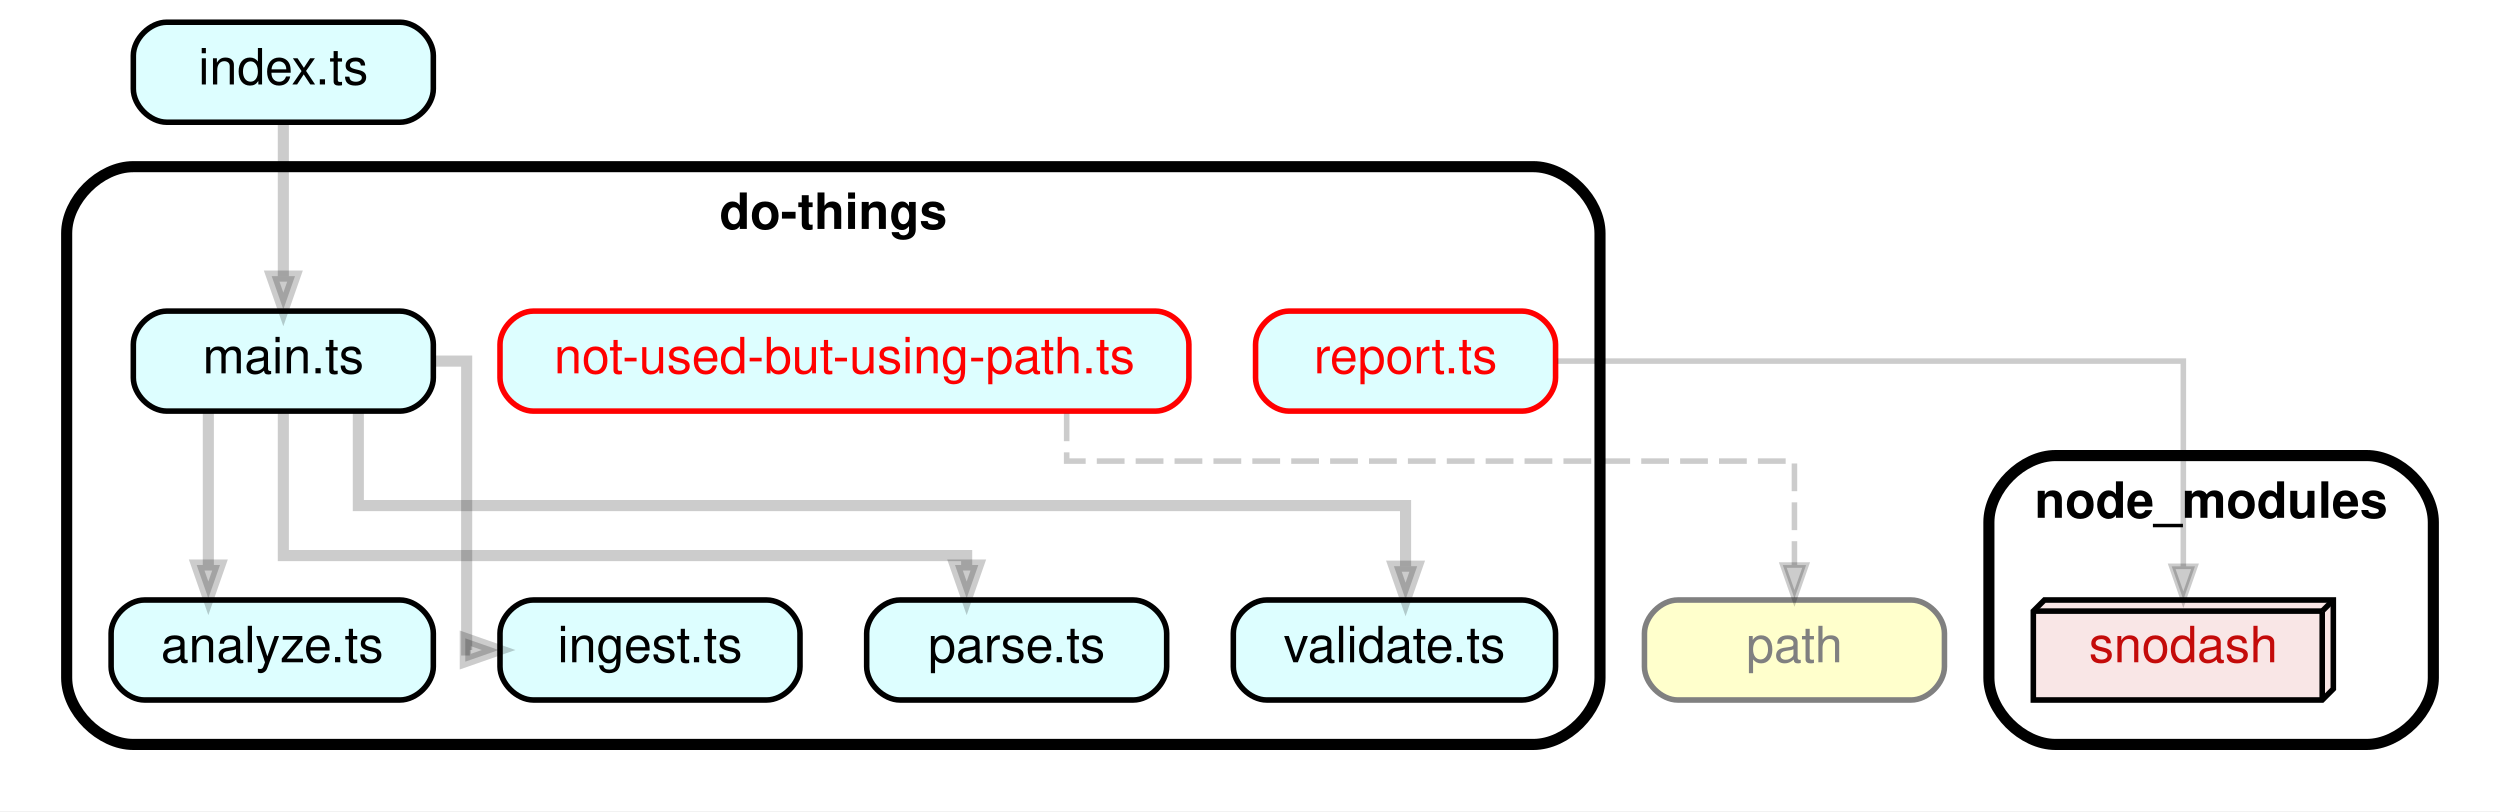
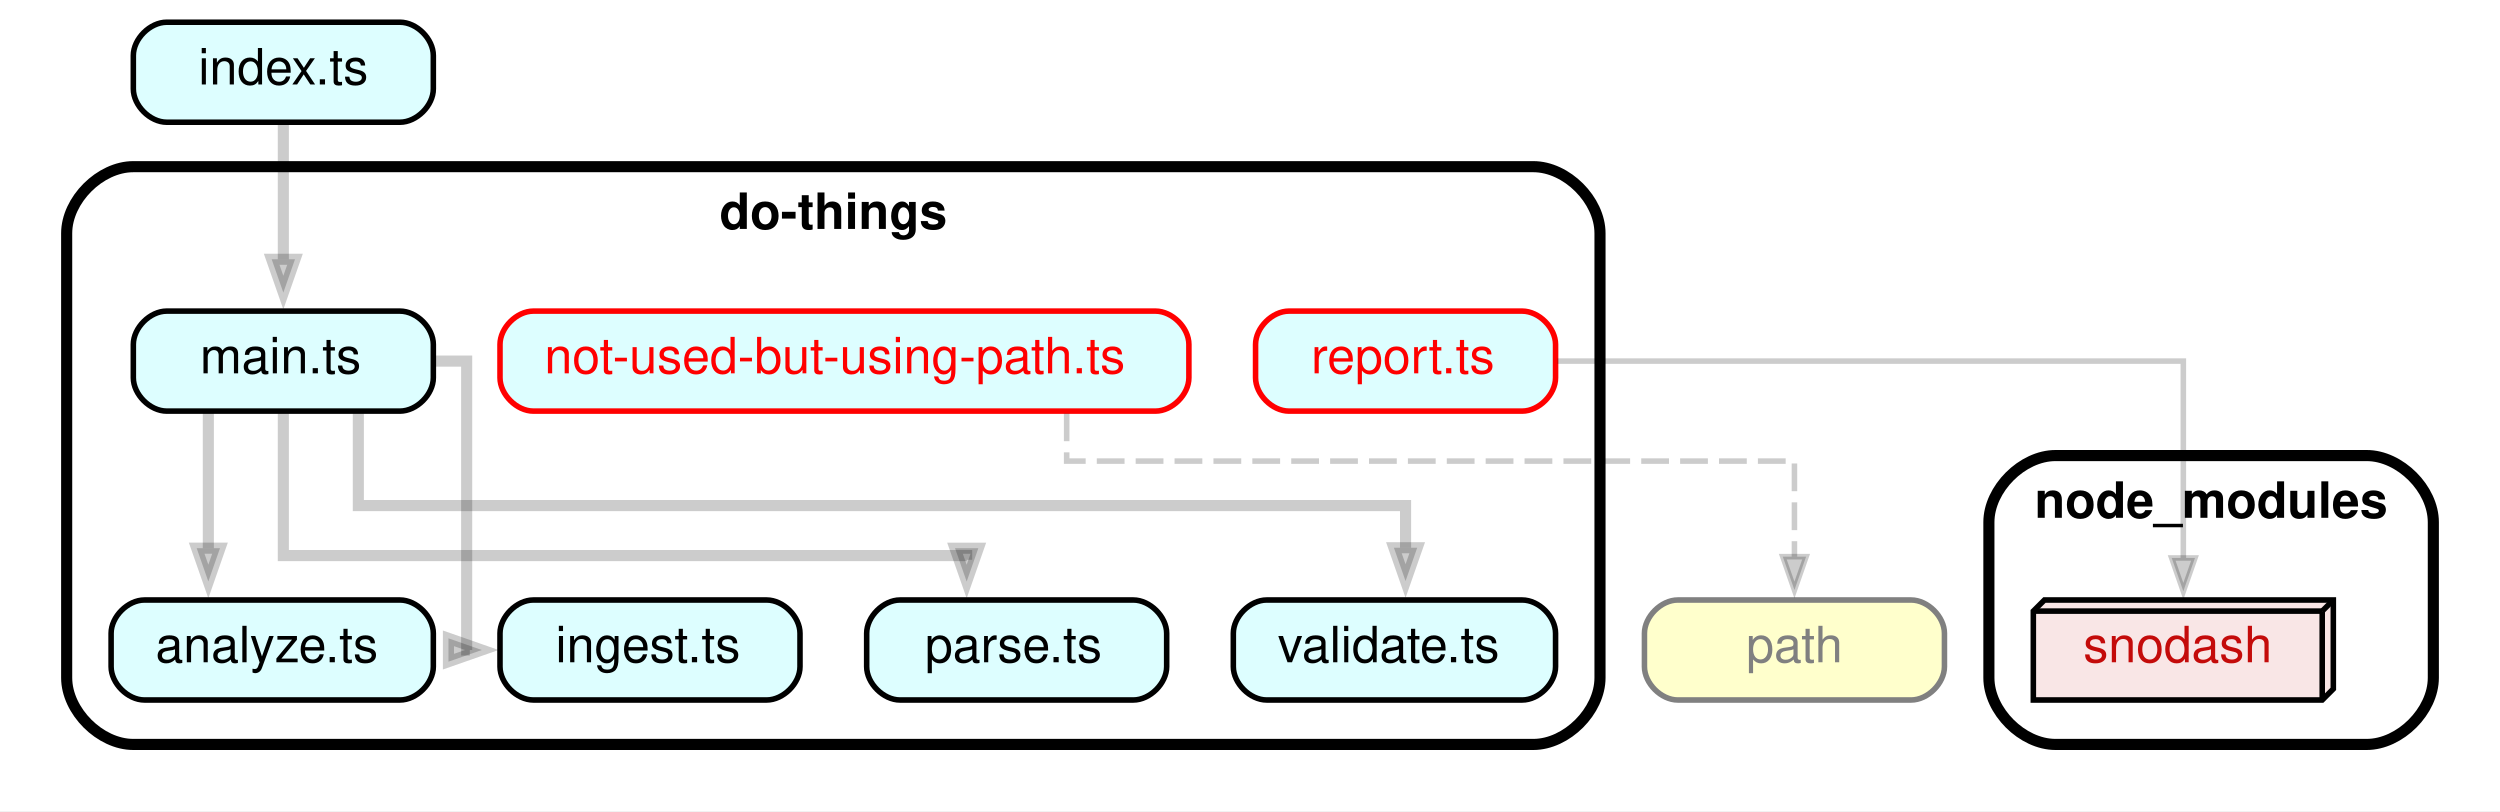
<svg xmlns="http://www.w3.org/2000/svg" xmlns:xlink="http://www.w3.org/1999/xlink" width="450pt" height="146pt" viewBox="0.00 0.00 450.00 146.00">
  <g id="graph0" class="graph" transform="scale(1 1) rotate(0) translate(4 142)">
-     <polygon fill="white" stroke="transparent" points="-4,4 -4,-142 446,-142 446,4 -4,4" />
+     <polygon fill="white" stroke="none" points="-4,4 -4,-142 446,-142 446,4 -4,4" />
    <g id="clust1" class="cluster">
      <path fill="#ffffff" stroke="black" stroke-width="2" d="M20,-8C20,-8 272,-8 272,-8 278,-8 284,-14 284,-20 284,-20 284,-100 284,-100 284,-106 278,-112 272,-112 272,-112 20,-112 20,-112 14,-112 8,-106 8,-100 8,-100 8,-20 8,-20 8,-14 14,-8 20,-8" />
      <text text-anchor="middle" x="146" y="-100.8" font-family="Helvetica,sans-Serif" font-weight="bold" font-size="9.00">do-things</text>
    </g>
    <g id="clust2" class="cluster">
      <path fill="#ffffff" stroke="black" stroke-width="2" d="M366,-8C366,-8 422,-8 422,-8 428,-8 434,-14 434,-20 434,-20 434,-48 434,-48 434,-54 428,-60 422,-60 422,-60 366,-60 366,-60 360,-60 354,-54 354,-48 354,-48 354,-20 354,-20 354,-14 360,-8 366,-8" />
      <text text-anchor="middle" x="394" y="-48.8" font-family="Helvetica,sans-Serif" font-weight="bold" font-size="9.00">node_modules</text>
    </g>
    <g id="node1" class="node">
      <g id="a_node1">
        <a xlink:href="do-things/analyze.ts" xlink:title="analyze.ts">
          <path fill="#ddfeff" stroke="black" d="M68,-34C68,-34 22,-34 22,-34 19,-34 16,-31 16,-28 16,-28 16,-22 16,-22 16,-19 19,-16 22,-16 22,-16 68,-16 68,-16 71,-16 74,-19 74,-22 74,-22 74,-28 74,-28 74,-31 71,-34 68,-34" />
-           <text text-anchor="middle" x="45" y="-22.8" font-family="Helvetica,sans-Serif" font-size="9.00">analyze.ts</text>
+           <text text-anchor="start" x="24" y="-22.8" font-family="Helvetica,sans-Serif" font-size="9.00">analyze.ts</text>
        </a>
      </g>
    </g>
    <g id="node2" class="node">
      <g id="a_node2">
        <a xlink:href="do-things/ingest.ts" xlink:title="ingest.ts">
          <path fill="#ddfeff" stroke="black" d="M134,-34C134,-34 92,-34 92,-34 89,-34 86,-31 86,-28 86,-28 86,-22 86,-22 86,-19 89,-16 92,-16 92,-16 134,-16 134,-16 137,-16 140,-19 140,-22 140,-22 140,-28 140,-28 140,-31 137,-34 134,-34" />
-           <text text-anchor="middle" x="113" y="-22.8" font-family="Helvetica,sans-Serif" font-size="9.00">ingest.ts</text>
+           <text text-anchor="start" x="96" y="-22.8" font-family="Helvetica,sans-Serif" font-size="9.00">ingest.ts</text>
        </a>
      </g>
    </g>
    <g id="node3" class="node">
      <g id="a_node3">
        <a xlink:href="do-things/main.ts" xlink:title="main.ts">
          <path fill="#ddfeff" stroke="black" d="M68,-86C68,-86 26,-86 26,-86 23,-86 20,-83 20,-80 20,-80 20,-74 20,-74 20,-71 23,-68 26,-68 26,-68 68,-68 68,-68 71,-68 74,-71 74,-74 74,-74 74,-80 74,-80 74,-83 71,-86 68,-86" />
-           <text text-anchor="middle" x="47" y="-74.8" font-family="Helvetica,sans-Serif" font-size="9.00">main.ts</text>
+           <text text-anchor="start" x="32" y="-74.8" font-family="Helvetica,sans-Serif" font-size="9.00">main.ts</text>
        </a>
      </g>
    </g>
    <g id="edge1" class="edge">
-       <path fill="none" stroke="#000000" stroke-width="2" stroke-opacity="0.2" d="M33.5,-67.94C33.5,-67.94 33.5,-40.3 33.5,-40.3" />
-       <polygon fill="#000000" fill-opacity="0.2" stroke="#000000" stroke-width="2" stroke-opacity="0.2" points="35.6,-40.3 33.5,-34.3 31.4,-40.3 35.6,-40.3" />
+       <path fill="none" stroke="#000000" stroke-width="2" stroke-opacity="0.2" d="M33.5,-67.94C33.5,-67.94 33.5,-43.33 33.5,-43.33" />
+       <polygon fill="#000000" fill-opacity="0.2" stroke="#000000" stroke-width="2" stroke-opacity="0.2" points="35.6,-43.33 33.5,-37.33 31.4,-43.33 35.6,-43.33" />
    </g>
    <g id="edge2" class="edge">
      <path fill="none" stroke="#000000" stroke-width="2" stroke-opacity="0.2" d="M74.25,-77C77.67,-77 80,-77 80,-77 80,-77 80,-25 80,-25 80,-25 80.57,-25 80.57,-25" />
-       <polygon fill="#000000" fill-opacity="0.2" stroke="#000000" stroke-width="2" stroke-opacity="0.2" points="79.75,-27.1 85.75,-25 79.75,-22.9 79.75,-27.1" />
+       <polygon fill="#000000" fill-opacity="0.2" stroke="#000000" stroke-width="2" stroke-opacity="0.2" points="76.72,-27.1 82.72,-25 76.72,-22.9 76.72,-27.1" />
    </g>
    <g id="node4" class="node">
      <g id="a_node4">
        <a xlink:href="do-things/parse.ts" xlink:title="parse.ts">
          <path fill="#ddfeff" stroke="black" d="M200,-34C200,-34 158,-34 158,-34 155,-34 152,-31 152,-28 152,-28 152,-22 152,-22 152,-19 155,-16 158,-16 158,-16 200,-16 200,-16 203,-16 206,-19 206,-22 206,-22 206,-28 206,-28 206,-31 203,-34 200,-34" />
-           <text text-anchor="middle" x="179" y="-22.8" font-family="Helvetica,sans-Serif" font-size="9.00">parse.ts</text>
+           <text text-anchor="start" x="162.5" y="-22.8" font-family="Helvetica,sans-Serif" font-size="9.00">parse.ts</text>
        </a>
      </g>
    </g>
    <g id="edge3" class="edge">
-       <path fill="none" stroke="#000000" stroke-width="2" stroke-opacity="0.2" d="M47,-67.8C47,-57.43 47,-42 47,-42 47,-42 170,-42 170,-42 170,-42 170,-40.3 170,-40.3" />
-       <polygon fill="#000000" fill-opacity="0.2" stroke="#000000" stroke-width="2" stroke-opacity="0.2" points="172.1,-40.3 170,-34.3 167.9,-40.3 172.1,-40.3" />
+       <path fill="none" stroke="#000000" stroke-width="2" stroke-opacity="0.2" d="M47,-67.8C47,-57.43 47,-42 47,-42 47,-42 170,-42 170,-42 170,-42 170,-41.23 170,-41.23" />
+       <polygon fill="#000000" fill-opacity="0.2" stroke="#000000" stroke-width="2" stroke-opacity="0.2" points="172.1,-43.32 170,-37.32 167.9,-43.32 172.1,-43.32" />
    </g>
    <g id="node5" class="node">
      <g id="a_node5">
        <a xlink:href="do-things/validate.ts" xlink:title="validate.ts">
          <path fill="#ddfeff" stroke="black" d="M270,-34C270,-34 224,-34 224,-34 221,-34 218,-31 218,-28 218,-28 218,-22 218,-22 218,-19 221,-16 224,-16 224,-16 270,-16 270,-16 273,-16 276,-19 276,-22 276,-22 276,-28 276,-28 276,-31 273,-34 270,-34" />
-           <text text-anchor="middle" x="247" y="-22.8" font-family="Helvetica,sans-Serif" font-size="9.00">validate.ts</text>
+           <text text-anchor="start" x="226" y="-22.8" font-family="Helvetica,sans-Serif" font-size="9.00">validate.ts</text>
        </a>
      </g>
    </g>
    <g id="edge4" class="edge">
-       <path fill="none" stroke="#000000" stroke-width="2" stroke-opacity="0.2" d="M60.5,-67.91C60.5,-60.41 60.5,-51 60.5,-51 60.5,-51 249,-51 249,-51 249,-51 249,-40.09 249,-40.09" />
-       <polygon fill="#000000" fill-opacity="0.2" stroke="#000000" stroke-width="2" stroke-opacity="0.2" points="251.1,-40.09 249,-34.09 246.9,-40.09 251.1,-40.09" />
+       <path fill="none" stroke="#000000" stroke-width="2" stroke-opacity="0.2" d="M60.5,-67.61C60.5,-60.17 60.5,-51 60.5,-51 60.5,-51 249,-51 249,-51 249,-51 249,-43.41 249,-43.41" />
+       <polygon fill="#000000" fill-opacity="0.2" stroke="#000000" stroke-width="2" stroke-opacity="0.2" points="251.1,-43.41 249,-37.41 246.9,-43.41 251.1,-43.41" />
    </g>
    <g id="node6" class="node">
      <g id="a_node6">
        <a xlink:href="do-things/not-used-but-using-path.ts" xlink:title="no-unshared-utl">
          <path fill="#ddfeff" stroke="red" d="M204,-86C204,-86 92,-86 92,-86 89,-86 86,-83 86,-80 86,-80 86,-74 86,-74 86,-71 89,-68 92,-68 92,-68 204,-68 204,-68 207,-68 210,-71 210,-74 210,-74 210,-80 210,-80 210,-83 207,-86 204,-86" />
-           <text text-anchor="middle" x="148" y="-74.8" font-family="Helvetica,sans-Serif" font-size="9.00" fill="red">not-used-but-using-path.ts</text>
+           <text text-anchor="start" x="94" y="-74.8" font-family="Helvetica,sans-Serif" font-size="9.00" fill="red">not-used-but-using-path.ts</text>
        </a>
      </g>
    </g>
    <g id="node7" class="node">
-       <path fill="#ffffcc" stroke="grey" d="M340,-34C340,-34 298,-34 298,-34 295,-34 292,-31 292,-28 292,-28 292,-22 292,-22 292,-19 295,-16 298,-16 298,-16 340,-16 340,-16 343,-16 346,-19 346,-22 346,-22 346,-28 346,-28 346,-31 343,-34 340,-34" />
-       <text text-anchor="middle" x="319" y="-22.8" font-family="Helvetica,sans-Serif" font-size="9.00" fill="grey">path</text>
+       <g id="a_node7">
+         <a xlink:title="path">
+           <path fill="#ffffcc" stroke="grey" d="M340,-34C340,-34 298,-34 298,-34 295,-34 292,-31 292,-28 292,-28 292,-22 292,-22 292,-19 295,-16 298,-16 298,-16 340,-16 340,-16 343,-16 346,-19 346,-22 346,-22 346,-28 346,-28 346,-31 343,-34 340,-34" />
+           <text text-anchor="middle" x="319" y="-22.8" font-family="Helvetica,sans-Serif" font-size="9.00" fill="grey">path</text>
+         </a>
+       </g>
    </g>
    <g id="edge5" class="edge">
-       <path fill="none" stroke="#000000" stroke-dasharray="5,2" stroke-opacity="0.2" d="M188,-67.58C188,-63.22 188,-59 188,-59 188,-59 319,-59 319,-59 319,-59 319,-40.29 319,-40.29" />
-       <polygon fill="#000000" fill-opacity="0.2" stroke="#000000" stroke-opacity="0.2" points="321.1,-40.29 319,-34.29 316.9,-40.29 321.1,-40.29" />
+       <path fill="none" stroke="#000000" stroke-dasharray="5,2" stroke-opacity="0.2" d="M188,-67.58C188,-63.22 188,-59 188,-59 188,-59 319,-59 319,-59 319,-59 319,-41.8 319,-41.8" />
+       <polygon fill="#000000" fill-opacity="0.2" stroke="#000000" stroke-opacity="0.2" points="321.1,-41.8 319,-35.8 316.9,-41.8 321.1,-41.8" />
    </g>
    <g id="node8" class="node">
      <g id="a_node8">
        <a xlink:href="do-things/report.ts" xlink:title="no-unshared-utl">
          <path fill="#ddfeff" stroke="red" d="M270,-86C270,-86 228,-86 228,-86 225,-86 222,-83 222,-80 222,-80 222,-74 222,-74 222,-71 225,-68 228,-68 228,-68 270,-68 270,-68 273,-68 276,-71 276,-74 276,-74 276,-80 276,-80 276,-83 273,-86 270,-86" />
-           <text text-anchor="middle" x="249" y="-74.8" font-family="Helvetica,sans-Serif" font-size="9.00" fill="red">report.ts</text>
+           <text text-anchor="start" x="232" y="-74.8" font-family="Helvetica,sans-Serif" font-size="9.00" fill="red">report.ts</text>
        </a>
      </g>
    </g>
    <g id="node9" class="node">
      <g id="a_node9">
        <a xlink:href="node_modules/snodash" xlink:title="snodash">
          <polygon fill="#c40b0a" fill-opacity="0.102" stroke="black" points="416,-34 364,-34 362,-32 362,-16 414,-16 416,-18 416,-34" />
-           <polyline fill="none" stroke="black" points="414,-32 362,-32 " />
-           <polyline fill="none" stroke="black" points="414,-32 414,-16 " />
-           <polyline fill="none" stroke="black" points="414,-32 416,-34 " />
-           <text text-anchor="middle" x="389" y="-22.8" font-family="Helvetica,sans-Serif" font-size="9.00" fill="#c40b0a">snodash</text>
+           <polyline fill="none" stroke="black" points="414,-32 362,-32" />
+           <polyline fill="none" stroke="black" points="414,-32 414,-16" />
+           <polyline fill="none" stroke="black" points="414,-32 416,-34" />
+           <text text-anchor="start" x="371" y="-22.8" font-family="Helvetica,sans-Serif" font-size="9.00" fill="#c40b0a">snodash</text>
        </a>
      </g>
    </g>
    <g id="edge6" class="edge">
-       <path fill="none" stroke="#000000" stroke-opacity="0.2" d="M276.33,-77C317.07,-77 389,-77 389,-77 389,-77 389,-40.06 389,-40.06" />
-       <polygon fill="#000000" fill-opacity="0.2" stroke="#000000" stroke-opacity="0.2" points="391.1,-40.06 389,-34.06 386.9,-40.06 391.1,-40.06" />
+       <path fill="none" stroke="#000000" stroke-opacity="0.2" d="M276.33,-77C317.07,-77 389,-77 389,-77 389,-77 389,-41.57 389,-41.57" />
+       <polygon fill="#000000" fill-opacity="0.2" stroke="#000000" stroke-opacity="0.2" points="391.1,-41.57 389,-35.57 386.9,-41.57 391.1,-41.57" />
    </g>
    <g id="node10" class="node">
      <g id="a_node10">
        <a xlink:href="index.ts" xlink:title="index.ts">
          <path fill="#ddfeff" stroke="black" d="M68,-138C68,-138 26,-138 26,-138 23,-138 20,-135 20,-132 20,-132 20,-126 20,-126 20,-123 23,-120 26,-120 26,-120 68,-120 68,-120 71,-120 74,-123 74,-126 74,-126 74,-132 74,-132 74,-135 71,-138 68,-138" />
          <text text-anchor="middle" x="47" y="-126.8" font-family="Helvetica,sans-Serif" font-size="9.00">index.ts</text>
        </a>
      </g>
    </g>
    <g id="edge7" class="edge">
-       <path fill="none" stroke="#000000" stroke-width="2" stroke-opacity="0.2" d="M47,-119.94C47,-119.94 47,-92.3 47,-92.3" />
-       <polygon fill="#000000" fill-opacity="0.2" stroke="#000000" stroke-width="2" stroke-opacity="0.2" points="49.1,-92.3 47,-86.3 44.9,-92.3 49.1,-92.3" />
+       <path fill="none" stroke="#000000" stroke-width="2" stroke-opacity="0.2" d="M47,-119.94C47,-119.94 47,-95.33 47,-95.33" />
+       <polygon fill="#000000" fill-opacity="0.2" stroke="#000000" stroke-width="2" stroke-opacity="0.2" points="49.1,-95.33 47,-89.33 44.9,-95.33 49.1,-95.33" />
    </g>
  </g>
</svg>
